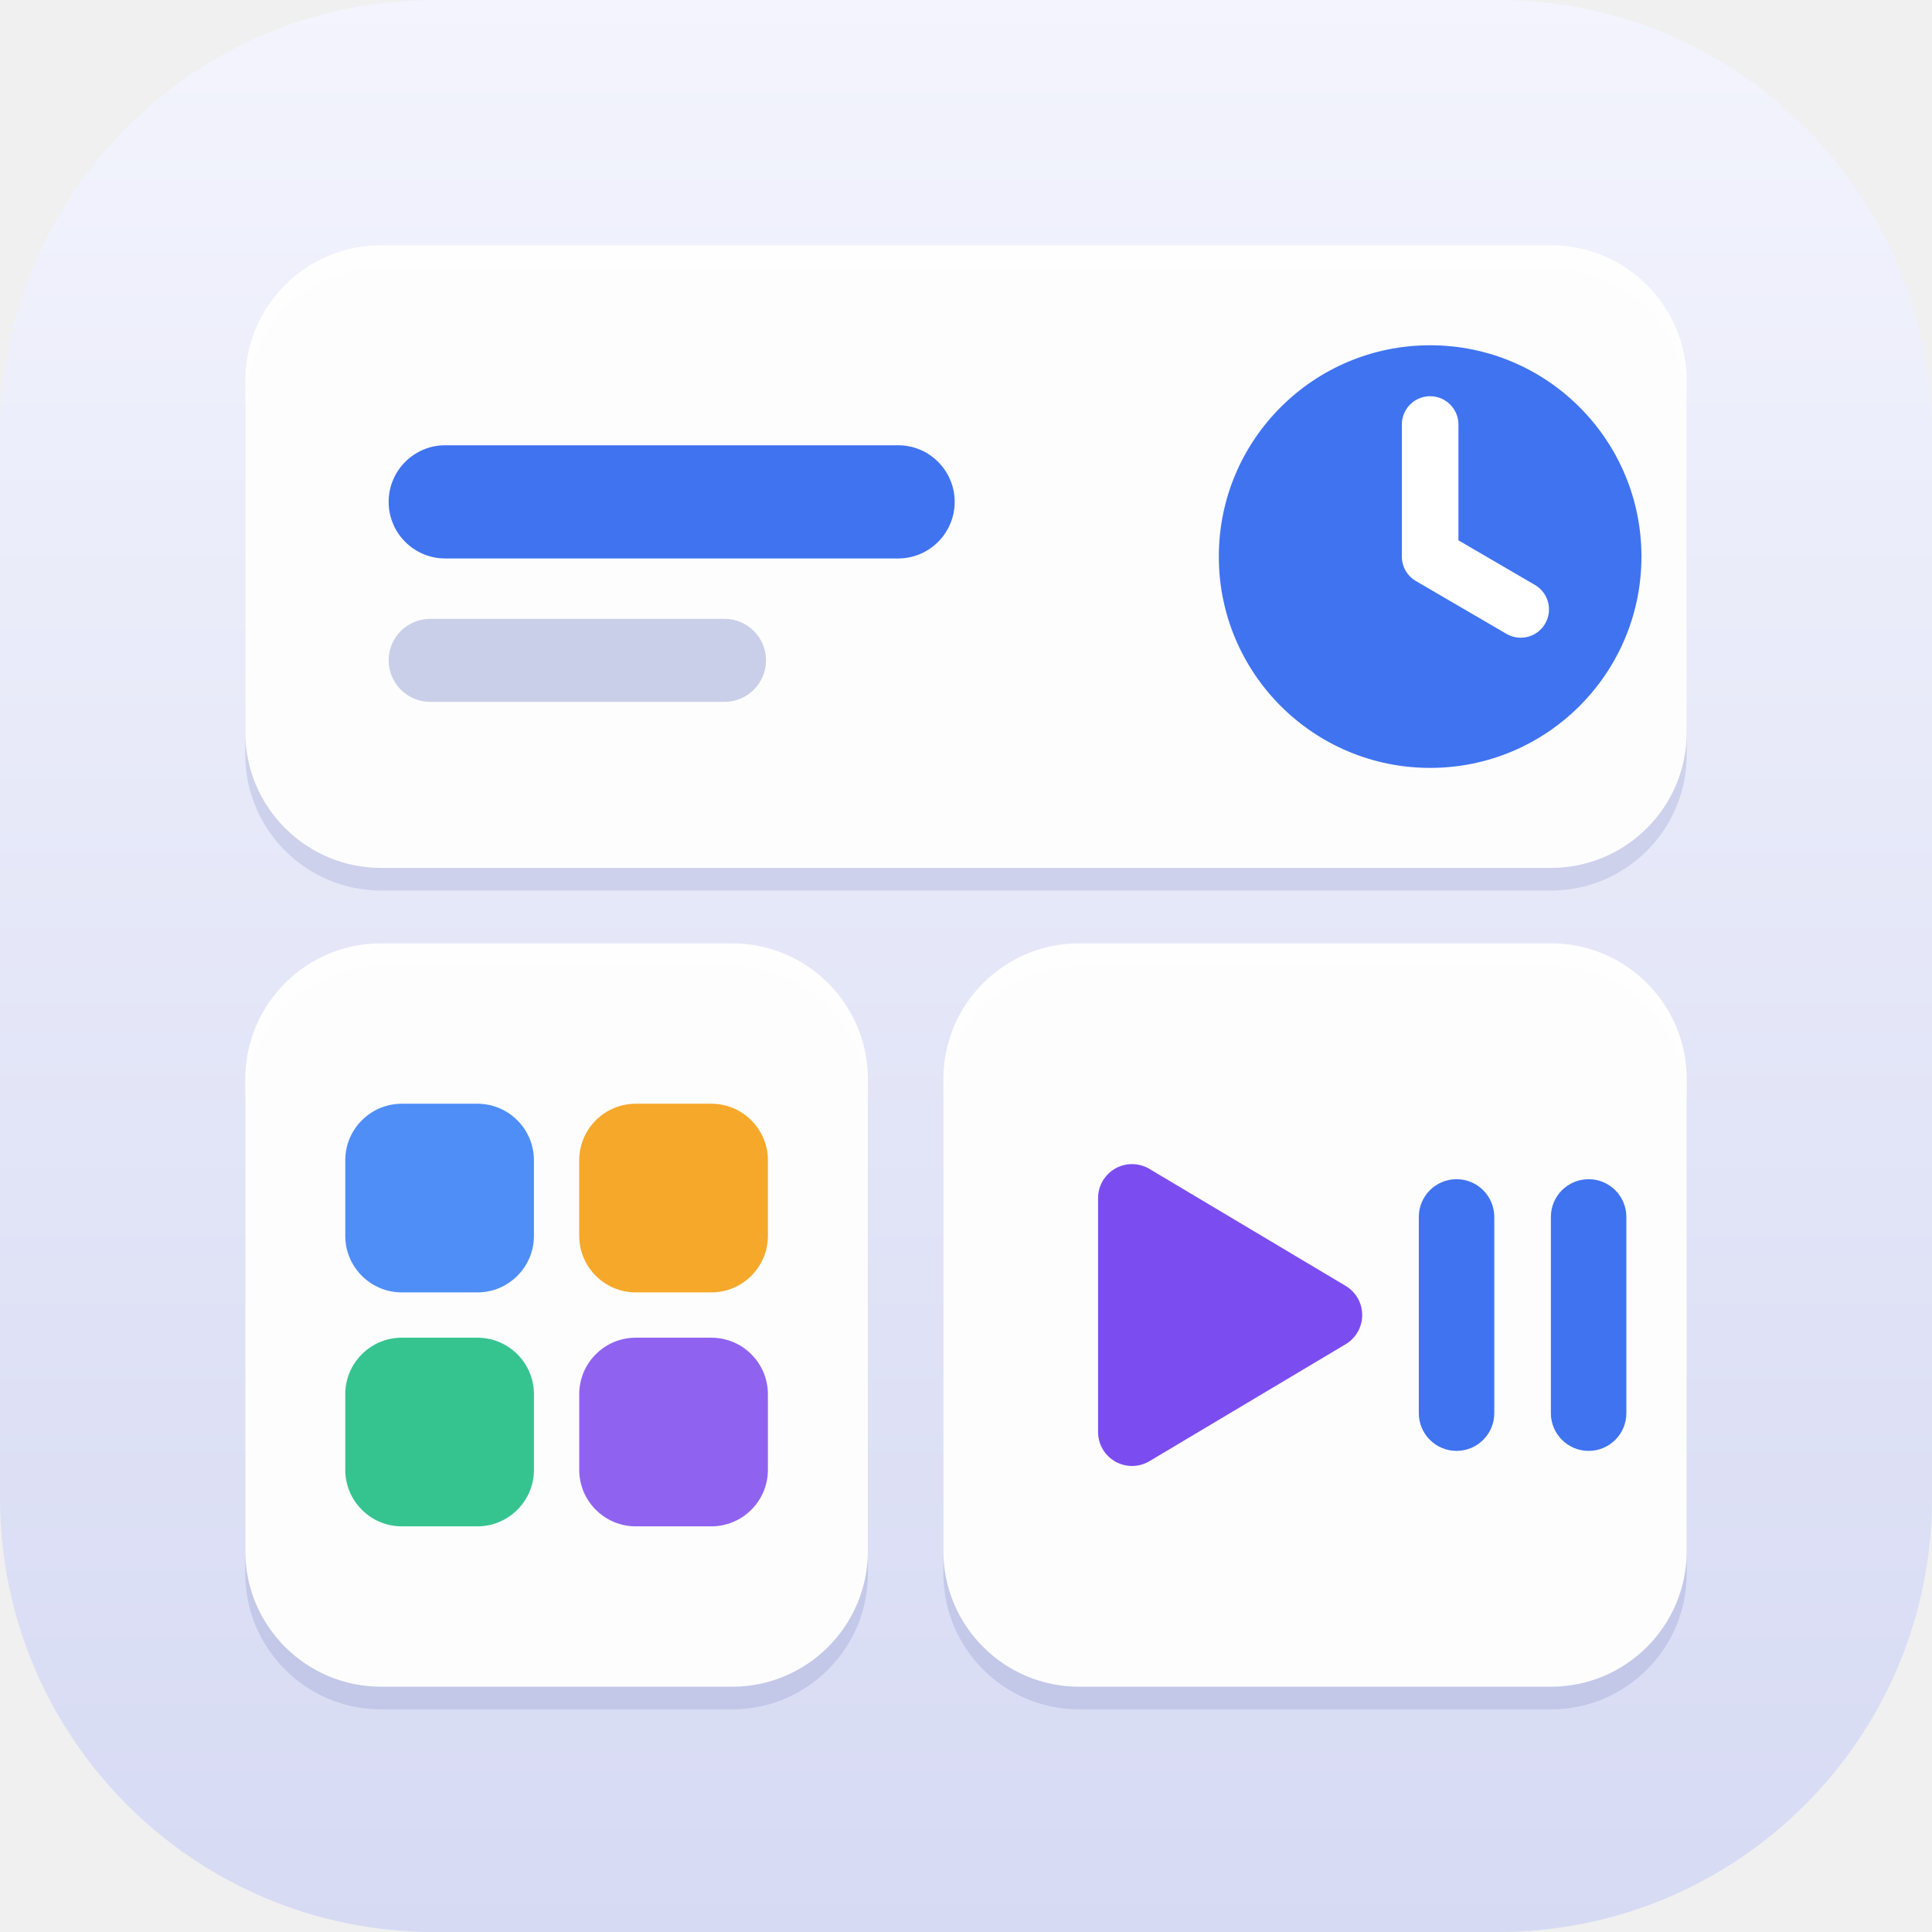
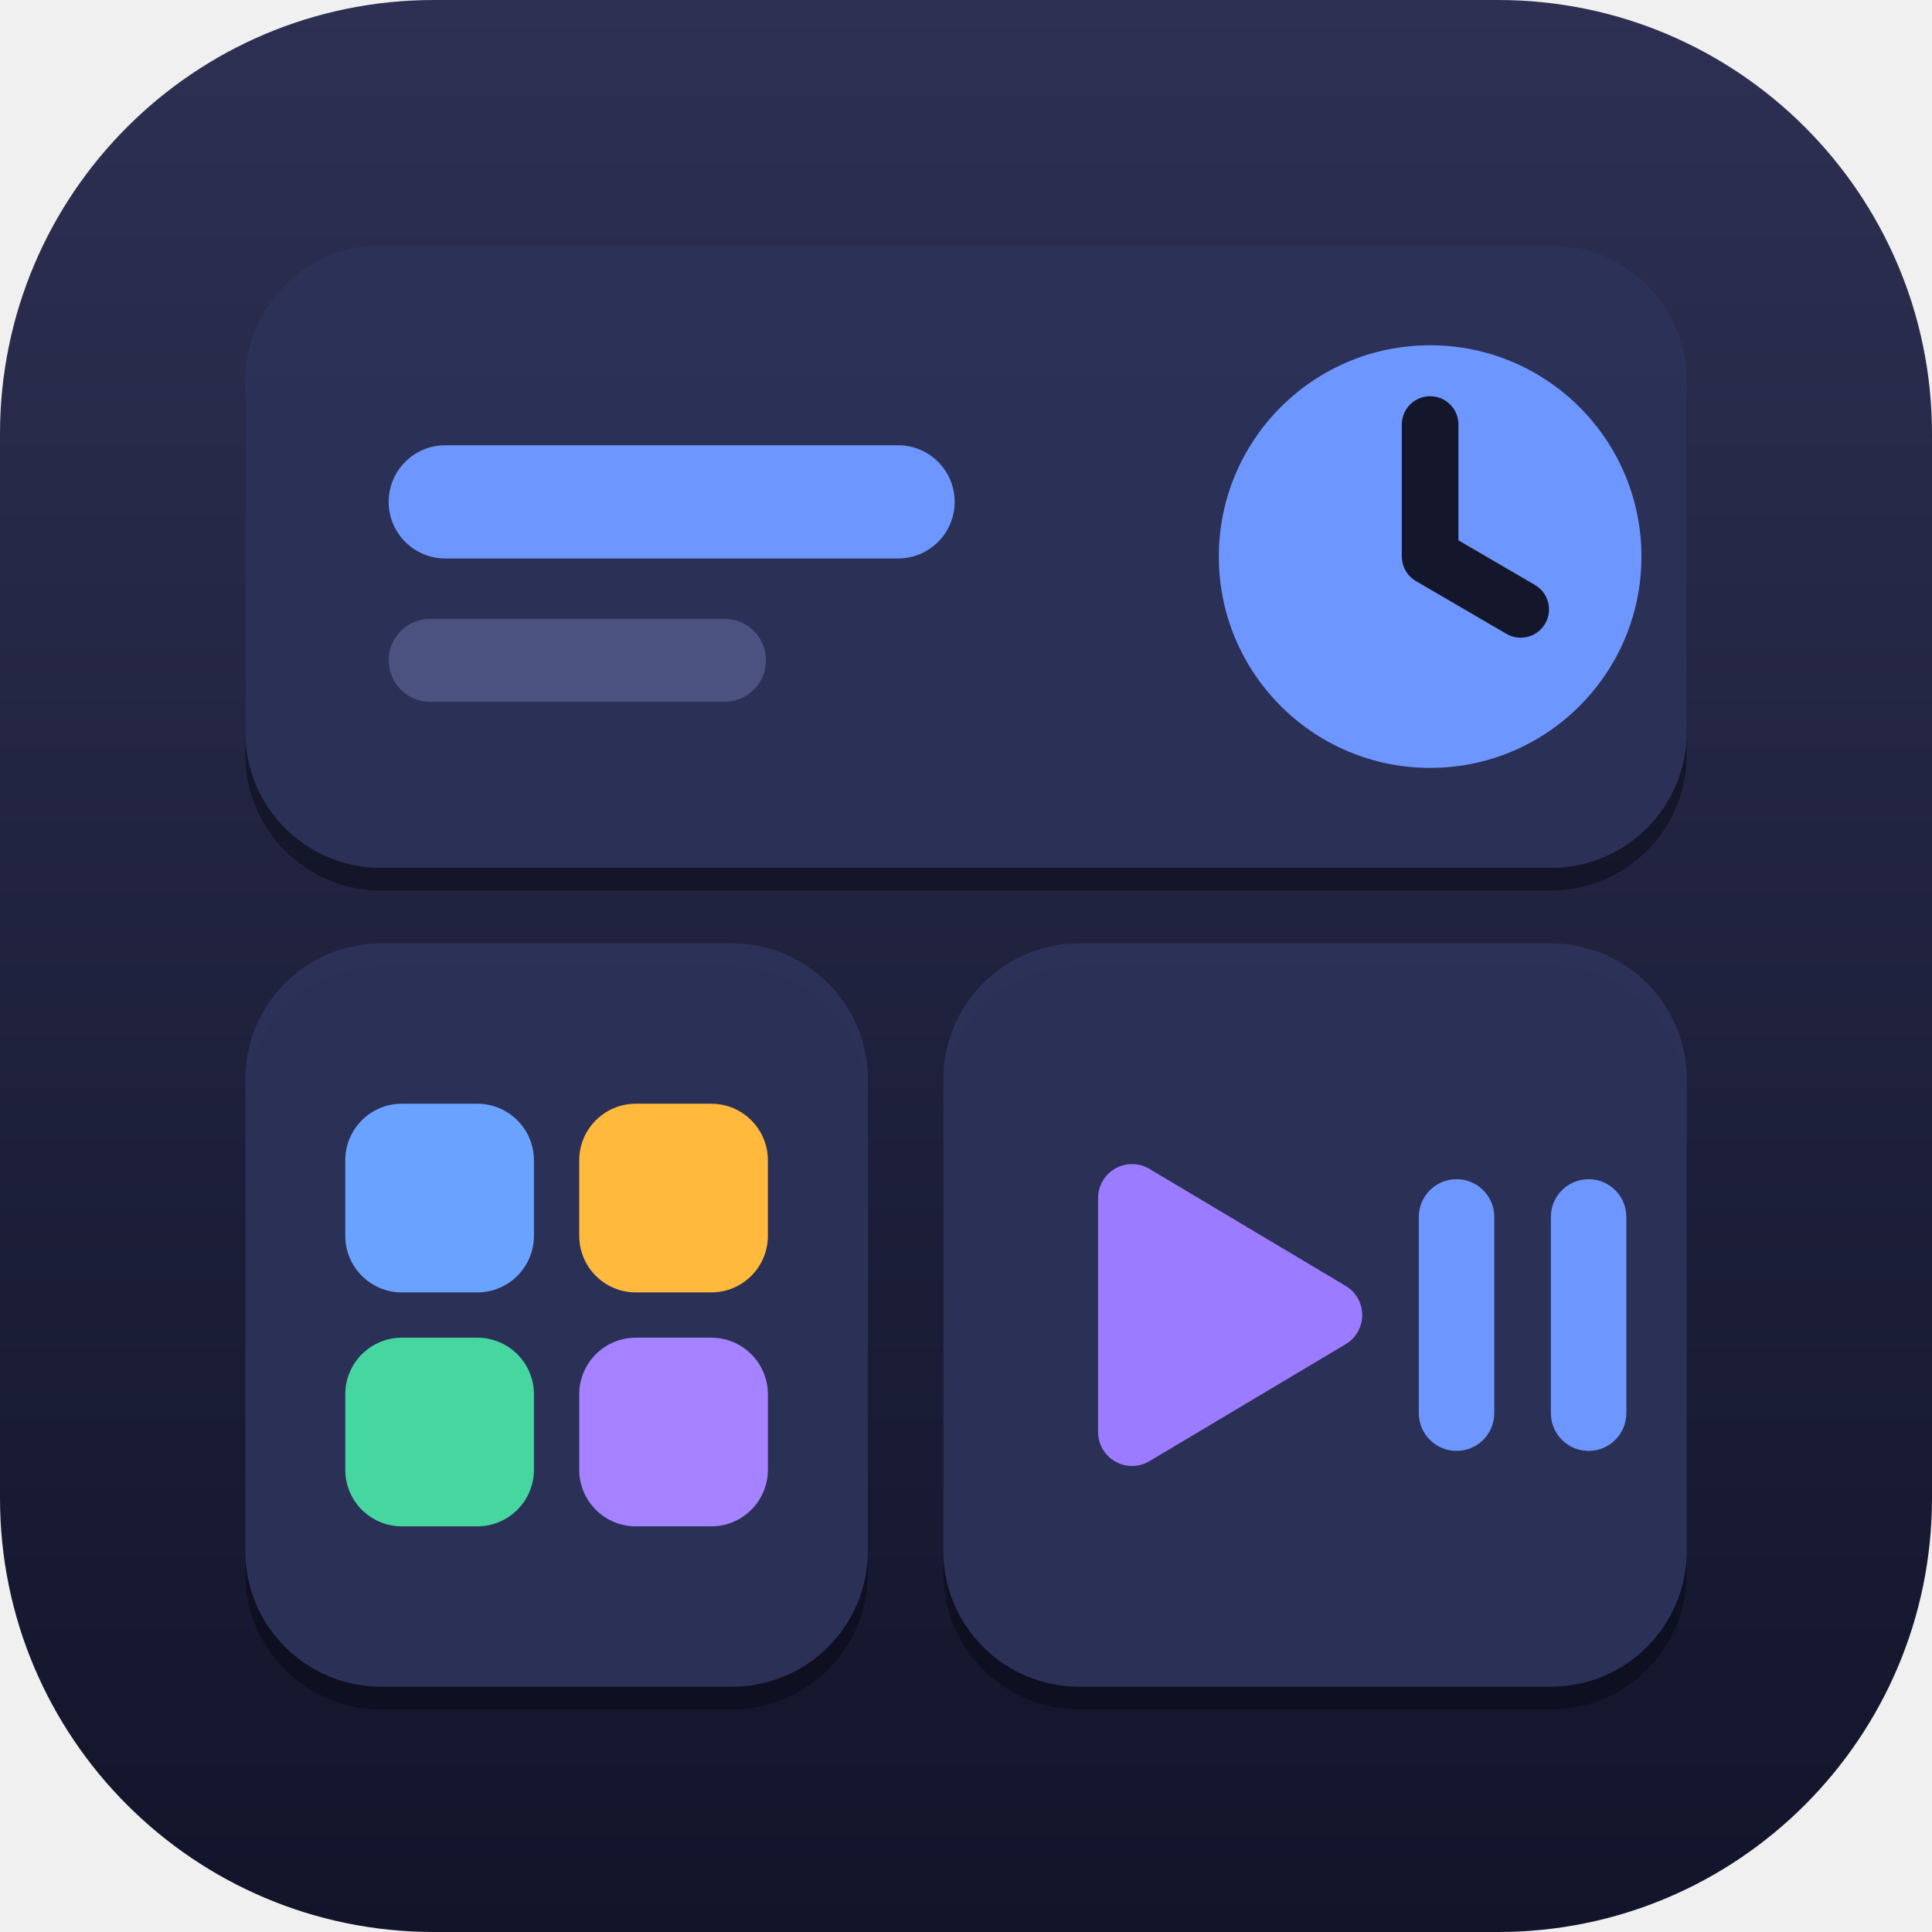
<svg xmlns="http://www.w3.org/2000/svg" width="24" height="24" viewBox="0 0 1024 1024" fill="none">
  <defs>
    <linearGradient id="g" x1="0" y1="0" x2="0" y2="1">
-       <stop offset="0" stop-color="#F3F4FD" />
-       <stop offset="1" stop-color="#D6DAF3" />
+       <stop offset="0" stop-color="#2D3052" />
+       <stop offset="1" stop-color="#12142A" />
    </linearGradient>
  </defs>
  <rect width="1024" height="1024" rx="230" fill="url(#g)" />
-   <g fill="#4A55A8" fill-opacity="0.16">
+   <g fill="#05060F" fill-opacity="0.45">
    <rect x="130" y="142" width="764" height="330" rx="72" />
    <rect x="130" y="512" width="330" height="394" rx="72" />
    <rect x="500" y="512" width="394" height="394" rx="72" />
  </g>
-   <g fill="#FFFFFF" fill-opacity="0.96">
+   <g fill="#2C3158" fill-opacity="0.98">
    <rect x="130" y="130" width="764" height="330" rx="72" />
    <rect x="130" y="500" width="330" height="394" rx="72" />
    <rect x="500" y="500" width="394" height="394" rx="72" />
  </g>
-   <rect x="206" y="236" width="300" height="60" rx="30" fill="#3F73F0" />
-   <rect x="206" y="328" width="200" height="44" rx="22" fill="#C9CFE8" />
-   <circle cx="758" cy="295" r="112" fill="#3F73F0" />
-   <path d="M758 225V295L806 323" stroke="#FFFFFF" stroke-width="30" stroke-linecap="round" stroke-linejoin="round" />
-   <rect x="183" y="585" width="100" height="100" rx="30" fill="#4F8EF7" />
-   <rect x="307" y="585" width="100" height="100" rx="30" fill="#F6A82B" />
-   <rect x="183" y="709" width="100" height="100" rx="30" fill="#35C48F" />
-   <rect x="307" y="709" width="100" height="100" rx="30" fill="#8F63F0" />
-   <path d="M600 635V759L704 697Z" fill="#7B4DF0" stroke="#7B4DF0" stroke-width="36" stroke-linejoin="round" />
-   <rect x="752" y="625" width="40" height="144" rx="20" fill="#3F73F0" />
-   <rect x="822" y="625" width="40" height="144" rx="20" fill="#3F73F0" />
+   <rect x="206" y="236" width="300" height="60" rx="30" fill="#6E96FF" />
+   <rect x="206" y="328" width="200" height="44" rx="22" fill="#4B5280" />
+   <circle cx="758" cy="295" r="112" fill="#6E96FF" />
+   <path d="M758 225V295L806 323" stroke="#14162B" stroke-width="30" stroke-linecap="round" stroke-linejoin="round" />
+   <rect x="183" y="585" width="100" height="100" rx="30" fill="#6AA3FF" />
+   <rect x="307" y="585" width="100" height="100" rx="30" fill="#FFB93D" />
+   <rect x="183" y="709" width="100" height="100" rx="30" fill="#46D6A0" />
+   <rect x="307" y="709" width="100" height="100" rx="30" fill="#A582FF" />
+   <path d="M600 635V759L704 697Z" fill="#9B7BFF" stroke="#9B7BFF" stroke-width="36" stroke-linejoin="round" />
+   <rect x="752" y="625" width="40" height="144" rx="20" fill="#6E96FF" />
+   <rect x="822" y="625" width="40" height="144" rx="20" fill="#6E96FF" />
</svg>
